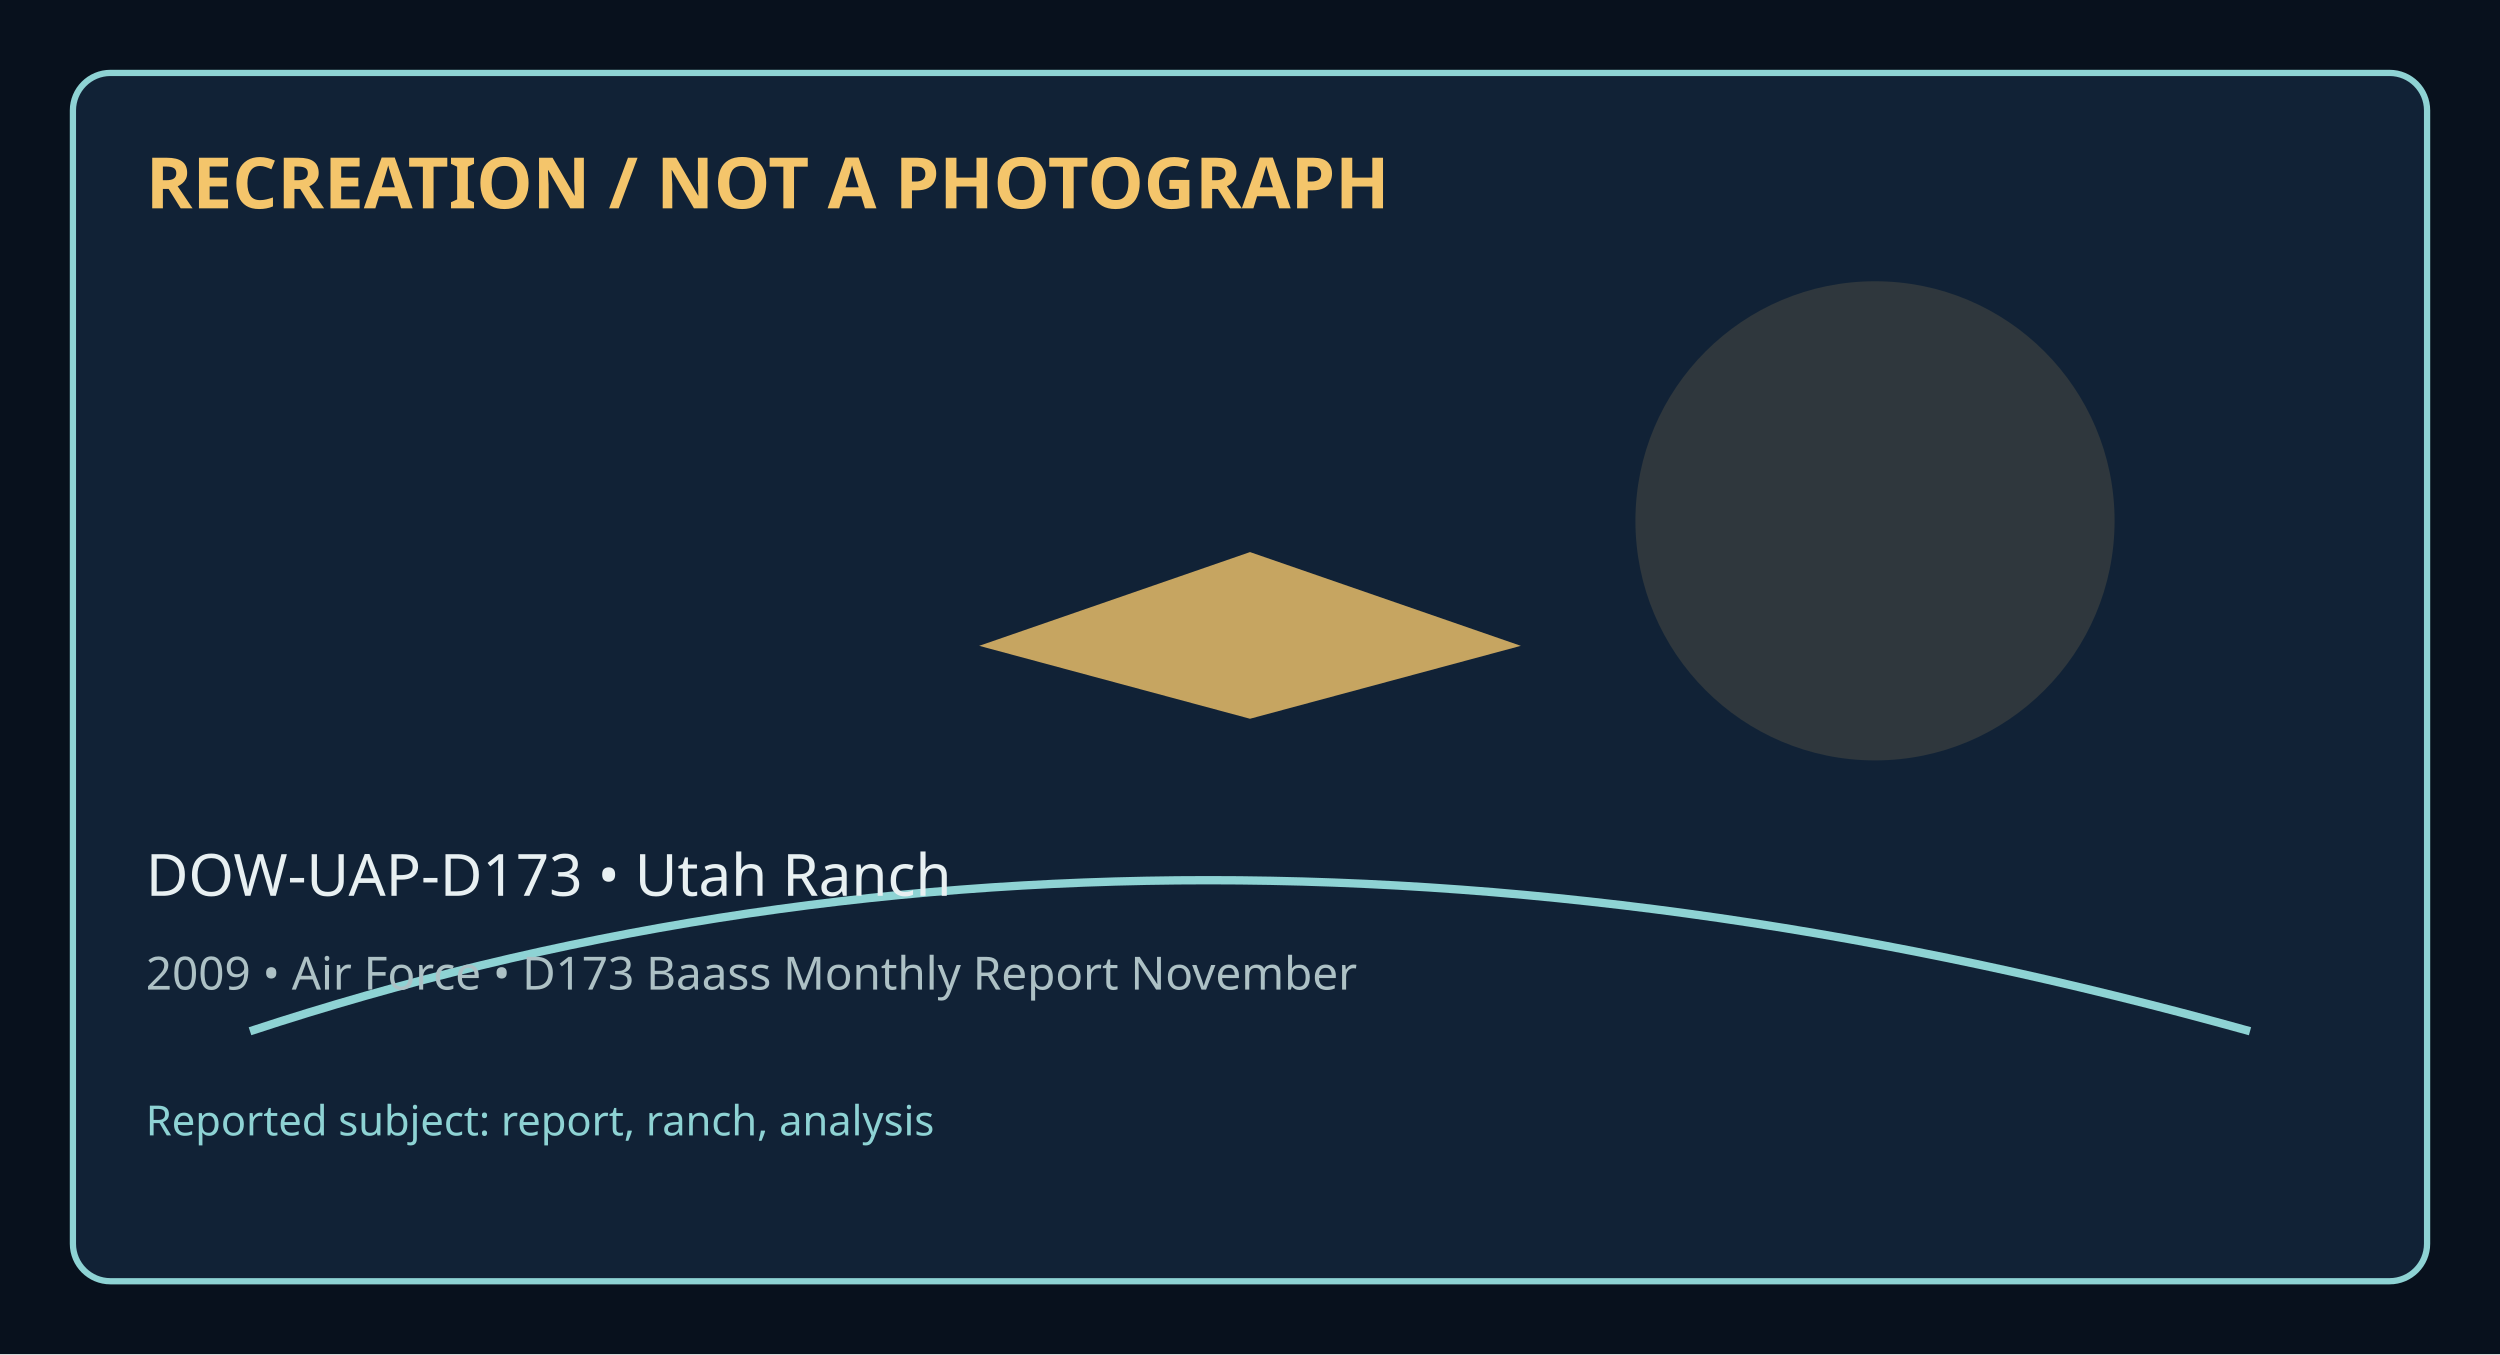
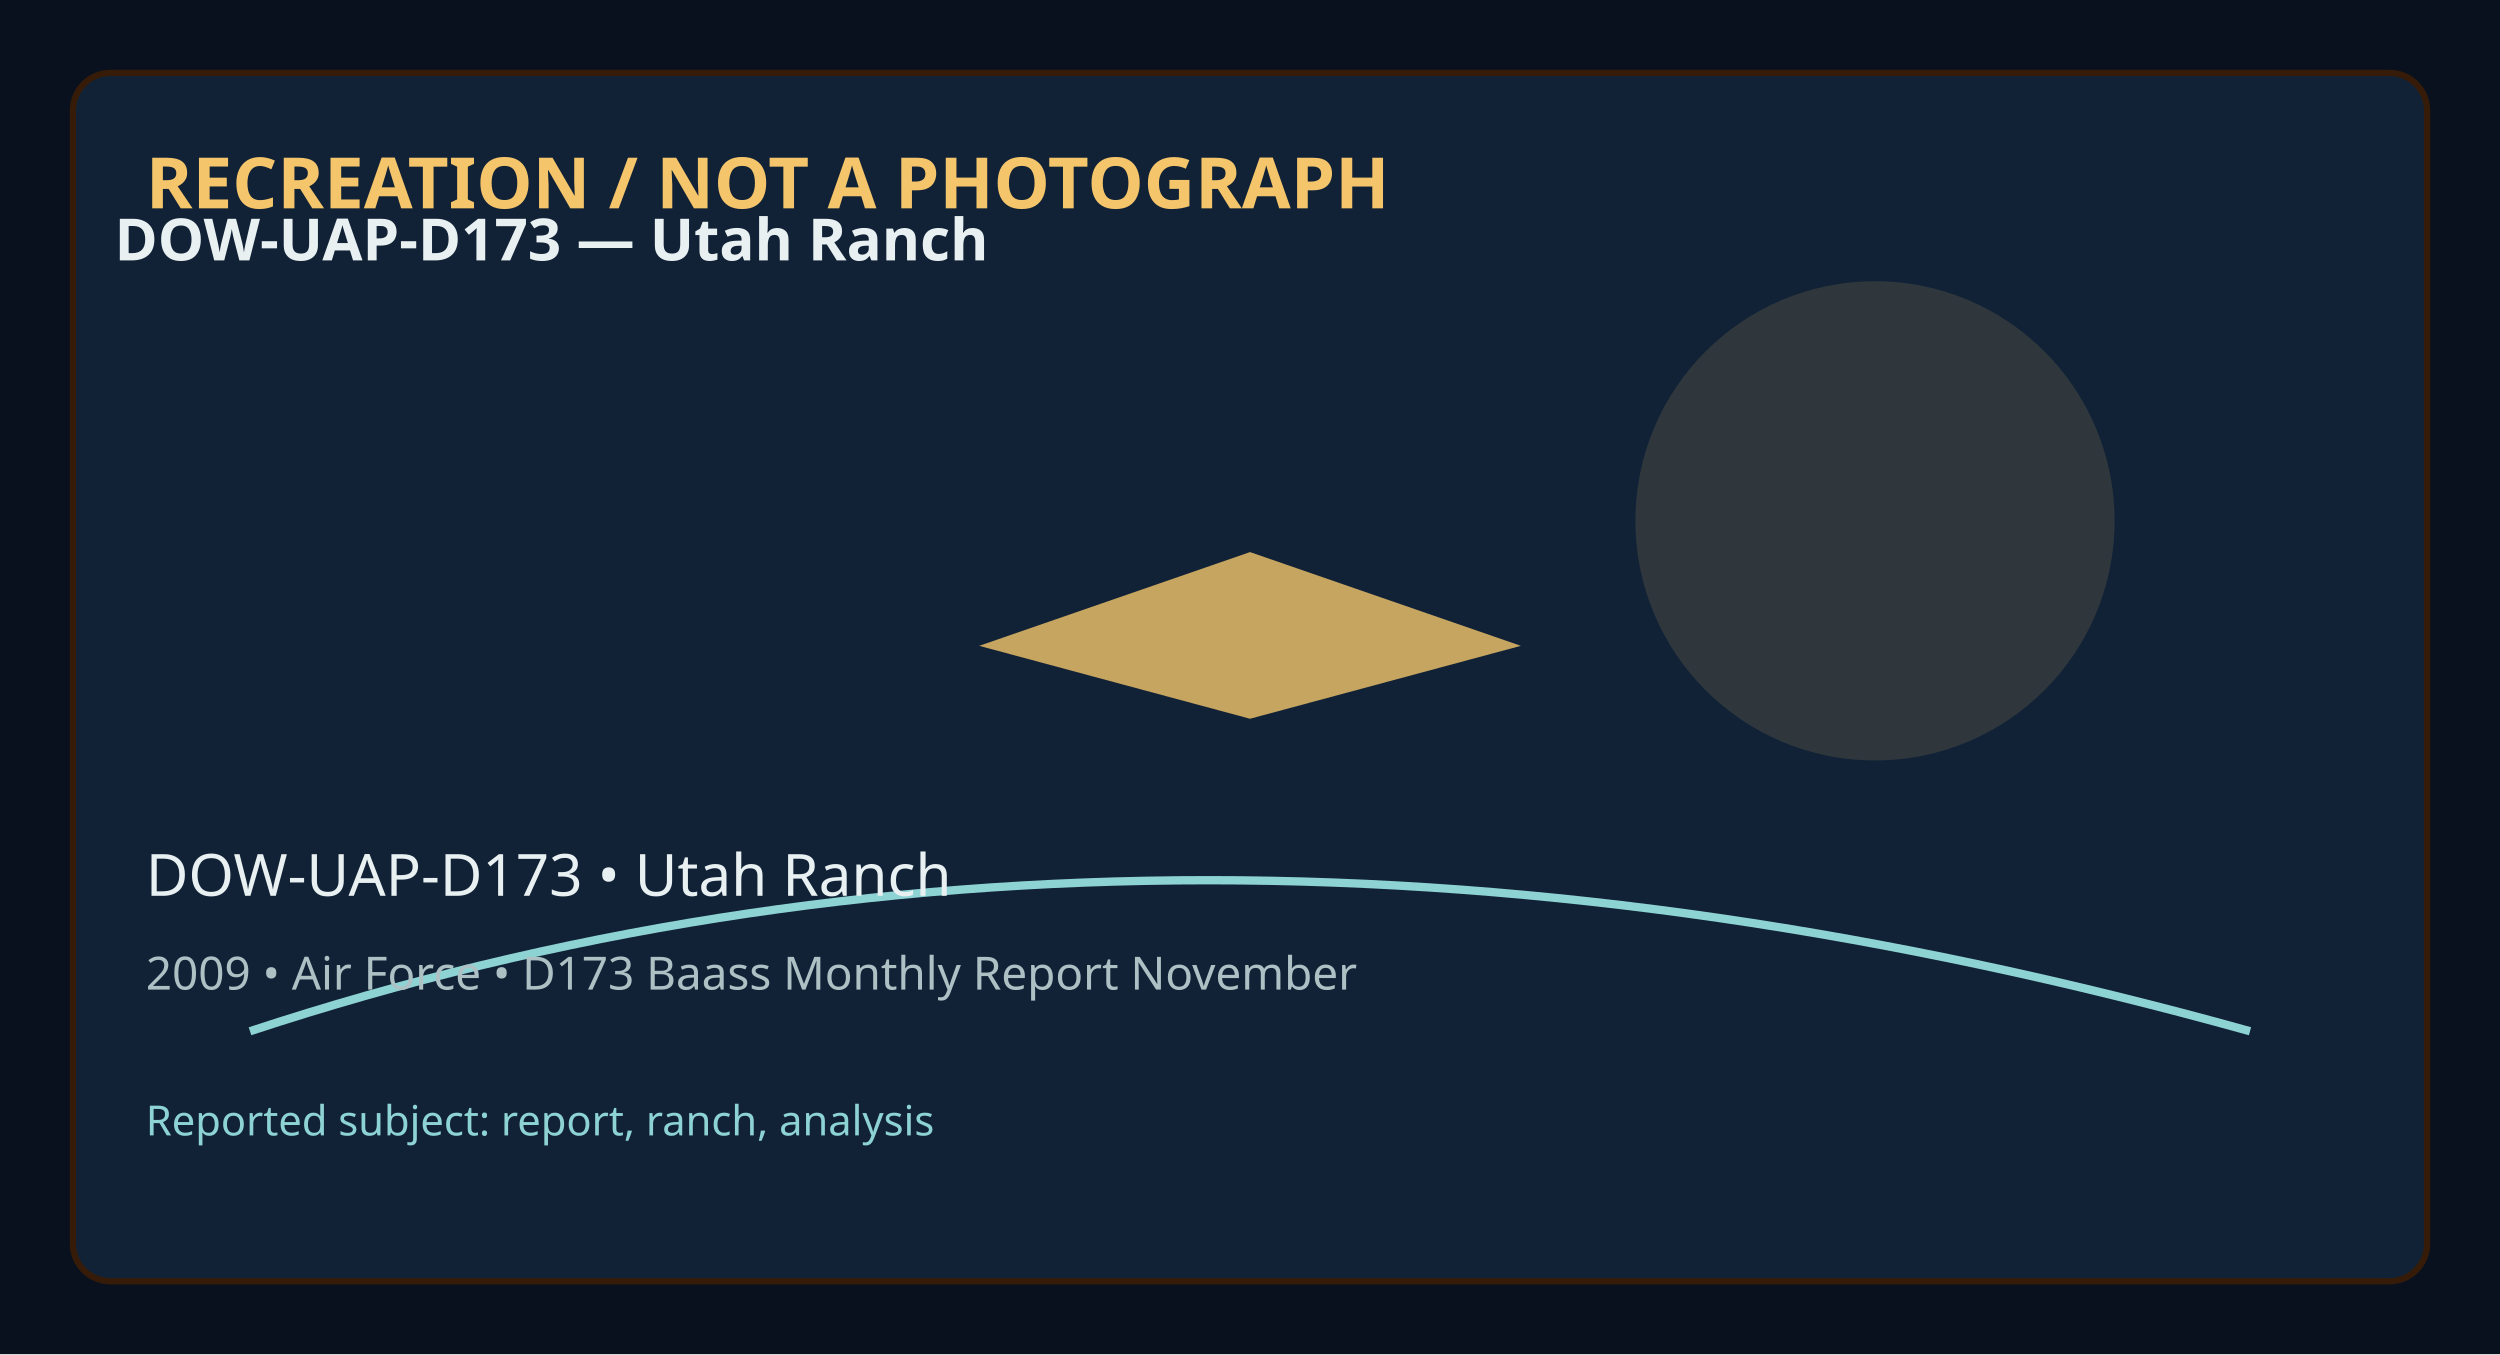
<svg xmlns="http://www.w3.org/2000/svg" viewBox="0 0 1200 650">
  <rect width="1200" height="650" fill="#08111d" />
-   <rect x="35" y="35" width="1130" height="580" rx="18" fill="#112236" stroke="#8ed3d4" stroke-width="3" />
+   <rect x="35" y="35" width="1130" height="580" rx="18" fill="#112236" stroke="#361c08" stroke-width="3" />
  <circle cx="900" cy="250" r="115" fill="#f4c56b" opacity=".13" />
  <path d="M120 495 Q560 350 1080 495" fill="none" stroke="#8ed3d4" stroke-width="4" />
  <path d="M470 310 L600 265 L730 310 L600 345 Z" fill="#f4c56b" opacity=".8" />
  <text x="70" y="100" fill="#f4c56b" font-family="sans-serif" font-size="34" font-weight="700">RECREATION / NOT A PHOTOGRAPH</text>
  <text x="70" y="430" fill="#e8f0f2" font-family="sans-serif" font-size="28">DOW-UAP-D173 • Utah Ranch</text>
  <text x="70" y="475" fill="#adc1c5" font-family="sans-serif" font-size="22">2009 • Air Force • D173 Baass Monthly Report November</text>
  <text x="70" y="545" fill="#8ed3d4" font-family="sans-serif" font-size="20">Reported subject: report, ranch, analysis</text>
+   <text x="55" y="125" fill="#e8f0f2" font-family="sans-serif" font-size="28" font-weight="700">DOW-UAP-D173 — Utah Ranch</text>
</svg>
